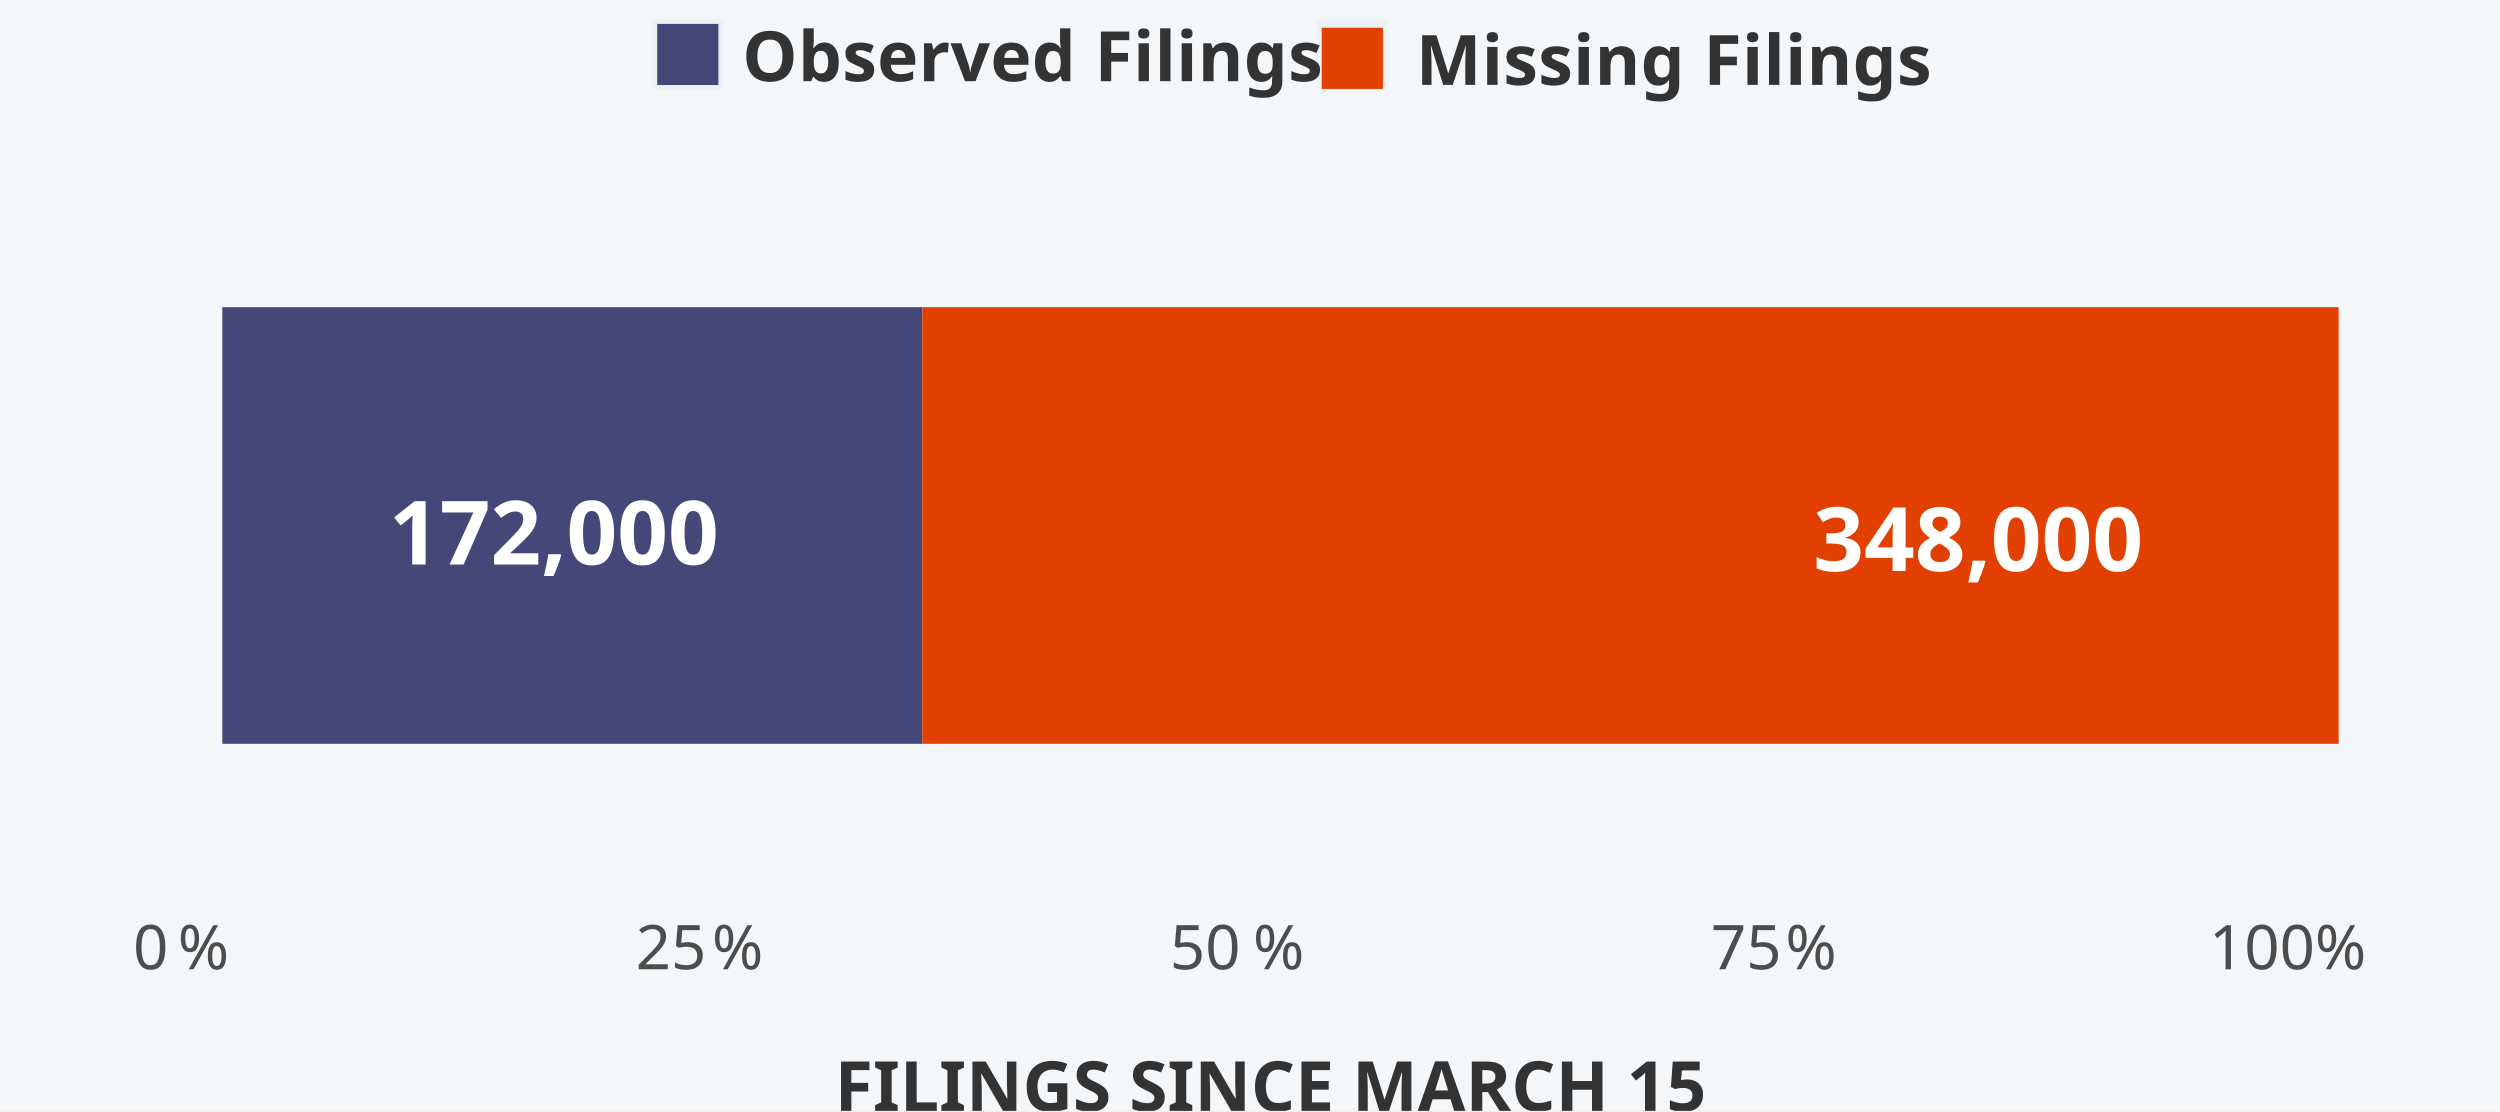
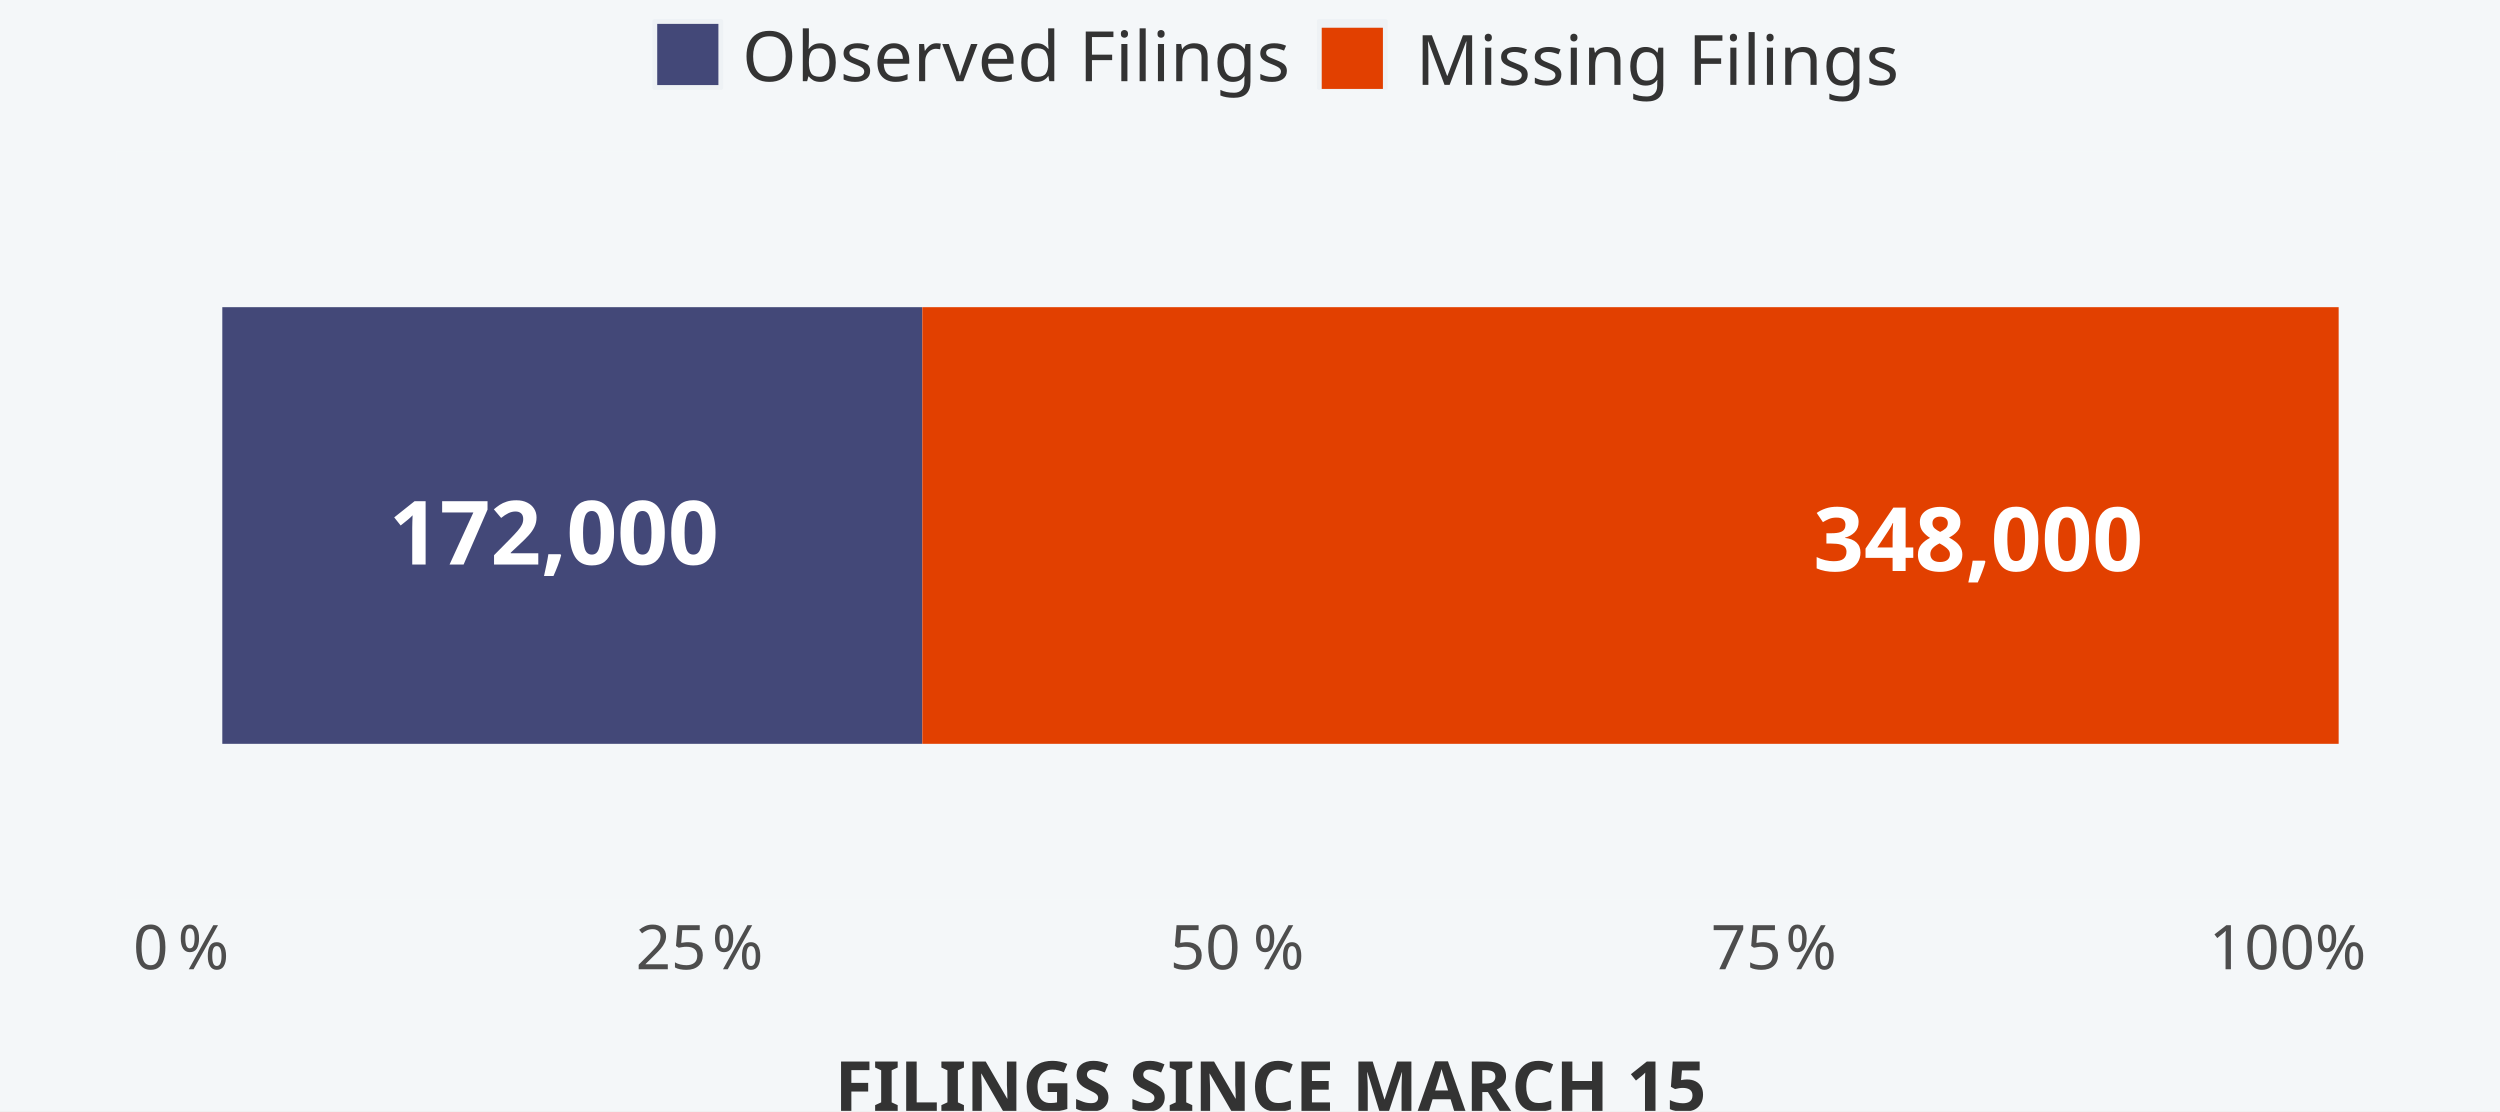
- <svg xmlns="http://www.w3.org/2000/svg" xmlns:xlink="http://www.w3.org/1999/xlink" width="540" height="" viewBox="0 0 648 288" version="1.1">
+ <svg xmlns="http://www.w3.org/2000/svg" xmlns:xlink="http://www.w3.org/1999/xlink" width="540" viewBox="0 0 648 288" version="1.1">
  <defs>
    <polygon id="path-1" points="0 0 648 0 648 287.94 0 287.94" />
    <polygon id="path-3" points="0.2 0.2 603.6 0.2 603.6 194.22 0.2 194.22" />
    <polygon id="path-5" points="0.68 0 347.12 0 347.12 287.94 0.68 287.94" />
  </defs>
  <g id="Page-1" stroke="none" stroke-width="1" fill="none" fill-rule="evenodd">
    <g id="Artboard" transform="translate(-62, -48)">
      <g id="agg_fig-(1)" transform="translate(62, 48)">
        <g id="Group-4">
          <mask id="mask-2" fill="white">
            <use xlink:href="#path-1" />
          </mask>
          <g id="Clip-2" />
          <polygon id="Fill-1" fill="#F4F7F9" mask="url(#mask-2)" points="0 288 648 288 648 0 0 0" />
        </g>
        <g id="Group-8" transform="translate(30, 39)">
          <mask id="mask-4" fill="white">
            <use xlink:href="#path-3" />
          </mask>
          <g id="Clip-6" />
          <polygon id="Fill-5" fill="#F4F7F9" mask="url(#mask-4)" points="0.2 194.22 603.6 194.22 603.6 0.19 0.2 0.19" />
        </g>
        <polygon id="Fill-9" fill="#434878" points="57.62 192.8 239.06 192.8 239.06 79.62 57.62 79.62" />
        <polygon id="Fill-10" fill="#E24000" points="239.07 192.8 606.18 192.8 606.18 79.62 239.07 79.62" />
        <text id="172,000" font-family="Gotham A, Gotham B" font-size="23" font-weight="600" fill="#FFFFFF">
          <tspan x="100.819" y="146.33">172,000</tspan>
        </text>
        <text id="0%25%50%75%100%" font-family="Gotham-Medium, Gotham" font-size="16" font-weight="400" fill="#4D4D4D">
          <tspan x="34.495" y="251.23">0</tspan>
          <tspan x="46.079" y="251.23" letter-spacing="105.117">%</tspan>
          <tspan x="164.78" y="251.23">25</tspan>
          <tspan x="184.54" y="251.23" letter-spacing="105.117">%</tspan>
          <tspan x="303.241" y="251.23">50</tspan>
          <tspan x="324.777" y="251.23" letter-spacing="105.117">%</tspan>
          <tspan x="443.477" y="251.23">75</tspan>
          <tspan x="462.773" y="251.23" letter-spacing="96.208">%</tspan>
          <tspan x="572.565" y="251.23">100%</tspan>
        </text>
        <g id="Group-13" transform="translate(158, 0)">
          <mask id="mask-6" fill="white">
            <use xlink:href="#path-5" />
          </mask>
          <g id="Clip-11" />
          <text id="FILINGSSINCEMARCH15" mask="url(#mask-6)" font-family="GT-Eesti-Display-Bold" font-size="18" font-weight="600" fill="#333333">
            <tspan x="58.376" y="288">FILINGS SINCE MARCH 15</tspan>
          </text>
          <polygon id="Fill-12" fill="#F4F7F9" mask="url(#mask-6)" points="0.68 28.24 347.12 28.24 347.12 0 0.68 0" />
        </g>
        <polygon id="Fill-14" fill="#EEF2F5" points="169.64 22.76 186.92 22.76 186.92 5.48 169.64 5.48" />
        <polygon id="Stroke-15" stroke="#EEF2F5" stroke-width="1.07" stroke-linecap="round" stroke-linejoin="round" points="169.64 22.76 186.92 22.76 186.92 5.48 169.64 5.48" />
        <polygon id="Fill-16" fill="#434878" points="170.35 22.05 186.21 22.05 186.21 6.19 170.35 6.19" />
        <polygon id="Fill-17" fill="#EEF2F5" points="341.88 22.76 359.16 22.76 359.16 5.48 341.88 5.48" />
        <polygon id="Stroke-18" stroke="#EEF2F5" stroke-width="1.07" stroke-linecap="round" stroke-linejoin="round" points="341.88 22.76 359.16 22.76 359.16 5.48 341.88 5.48" />
        <polygon id="Fill-19" fill="#E24000" points="342.59 23.05 358.45 23.05 358.45 7.19 342.59 7.19" />
-         <text id="Observed-Filings" font-family="GT-Eesti-Display-Bold, GT Eesti Display" font-size="18" font-weight="600" letter-spacing="0.1" fill="#333333">
+         <text id="Observed-Filings" font-family="GT-Eesti-Display-Bold, GT Eesti Display" font-size="18" letter-spacing="0.1" fill="#333333">
          <tspan x="192.4" y="21.04">Observed Filings</tspan>
        </text>
        <text id="348,000" font-family="Gotham A, Gotham B" font-size="23" font-weight="600" fill="#FFFFFF">
          <tspan x="470" y="148">348,000</tspan>
        </text>
-         <text id="Missing-Filings" font-family="GT-Eesti-Display-Bold, GT Eesti Display" font-size="18" font-weight="600" letter-spacing="0.1" fill="#333333">
+         <text id="Missing-Filings" font-family="GT-Eesti-Display-Bold, GT Eesti Display" font-size="18" letter-spacing="0.1" fill="#333333">
          <tspan x="367" y="22">Missing Filings</tspan>
        </text>
      </g>
    </g>
  </g>
</svg>
